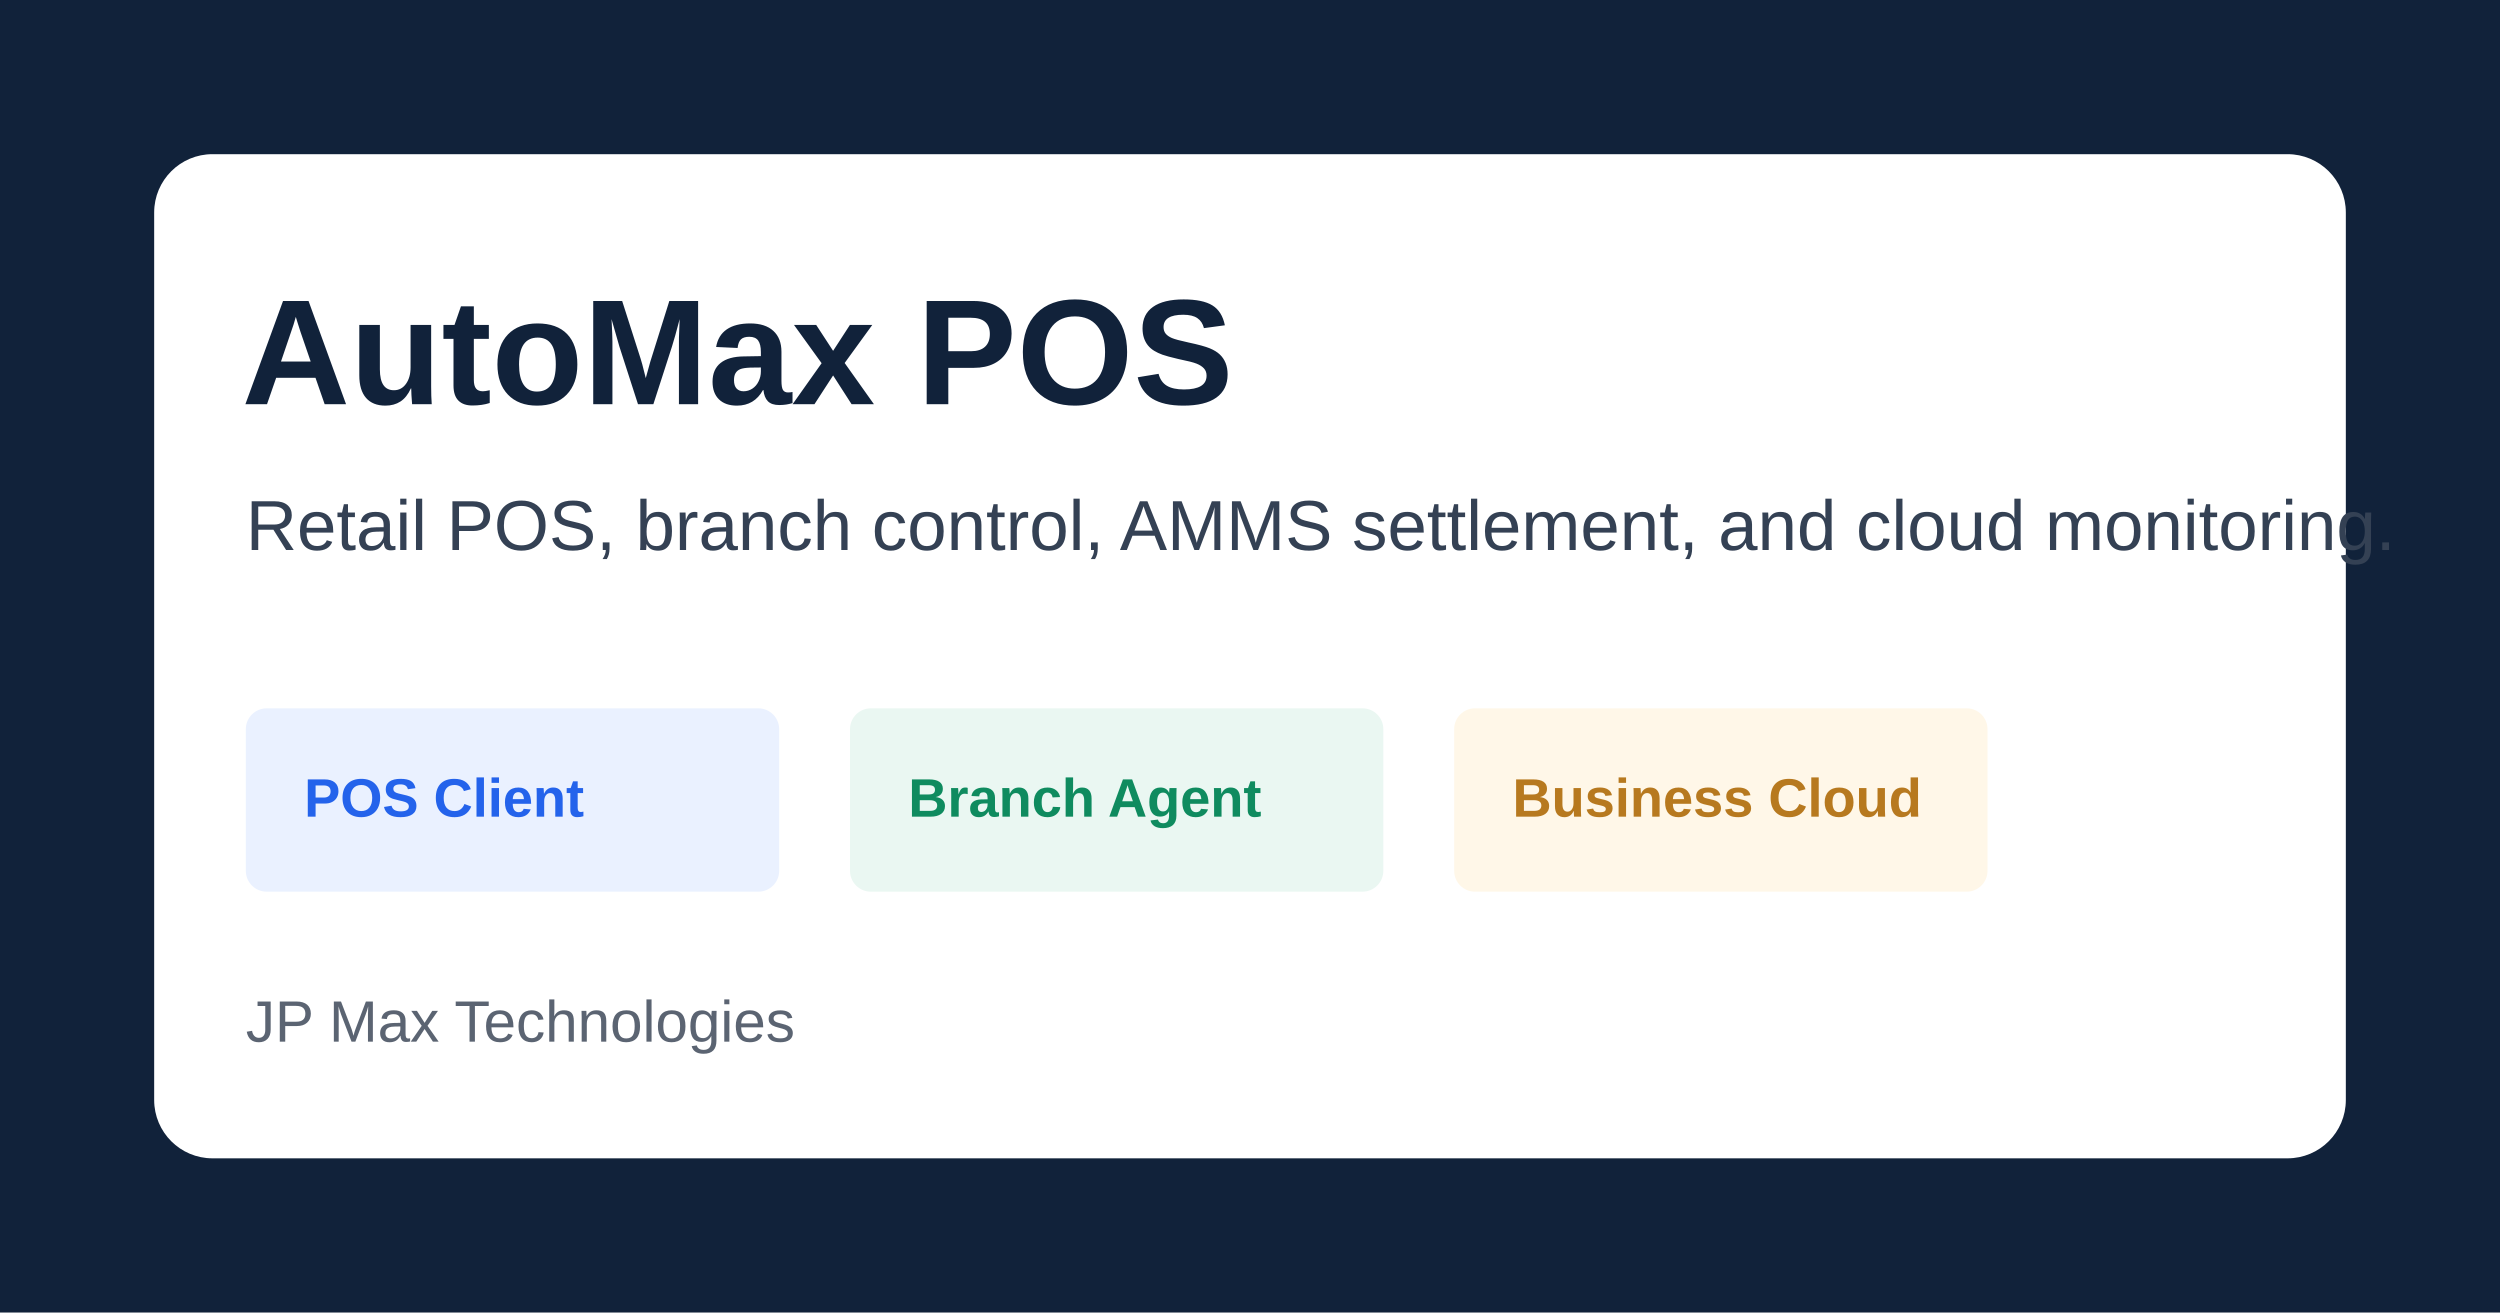
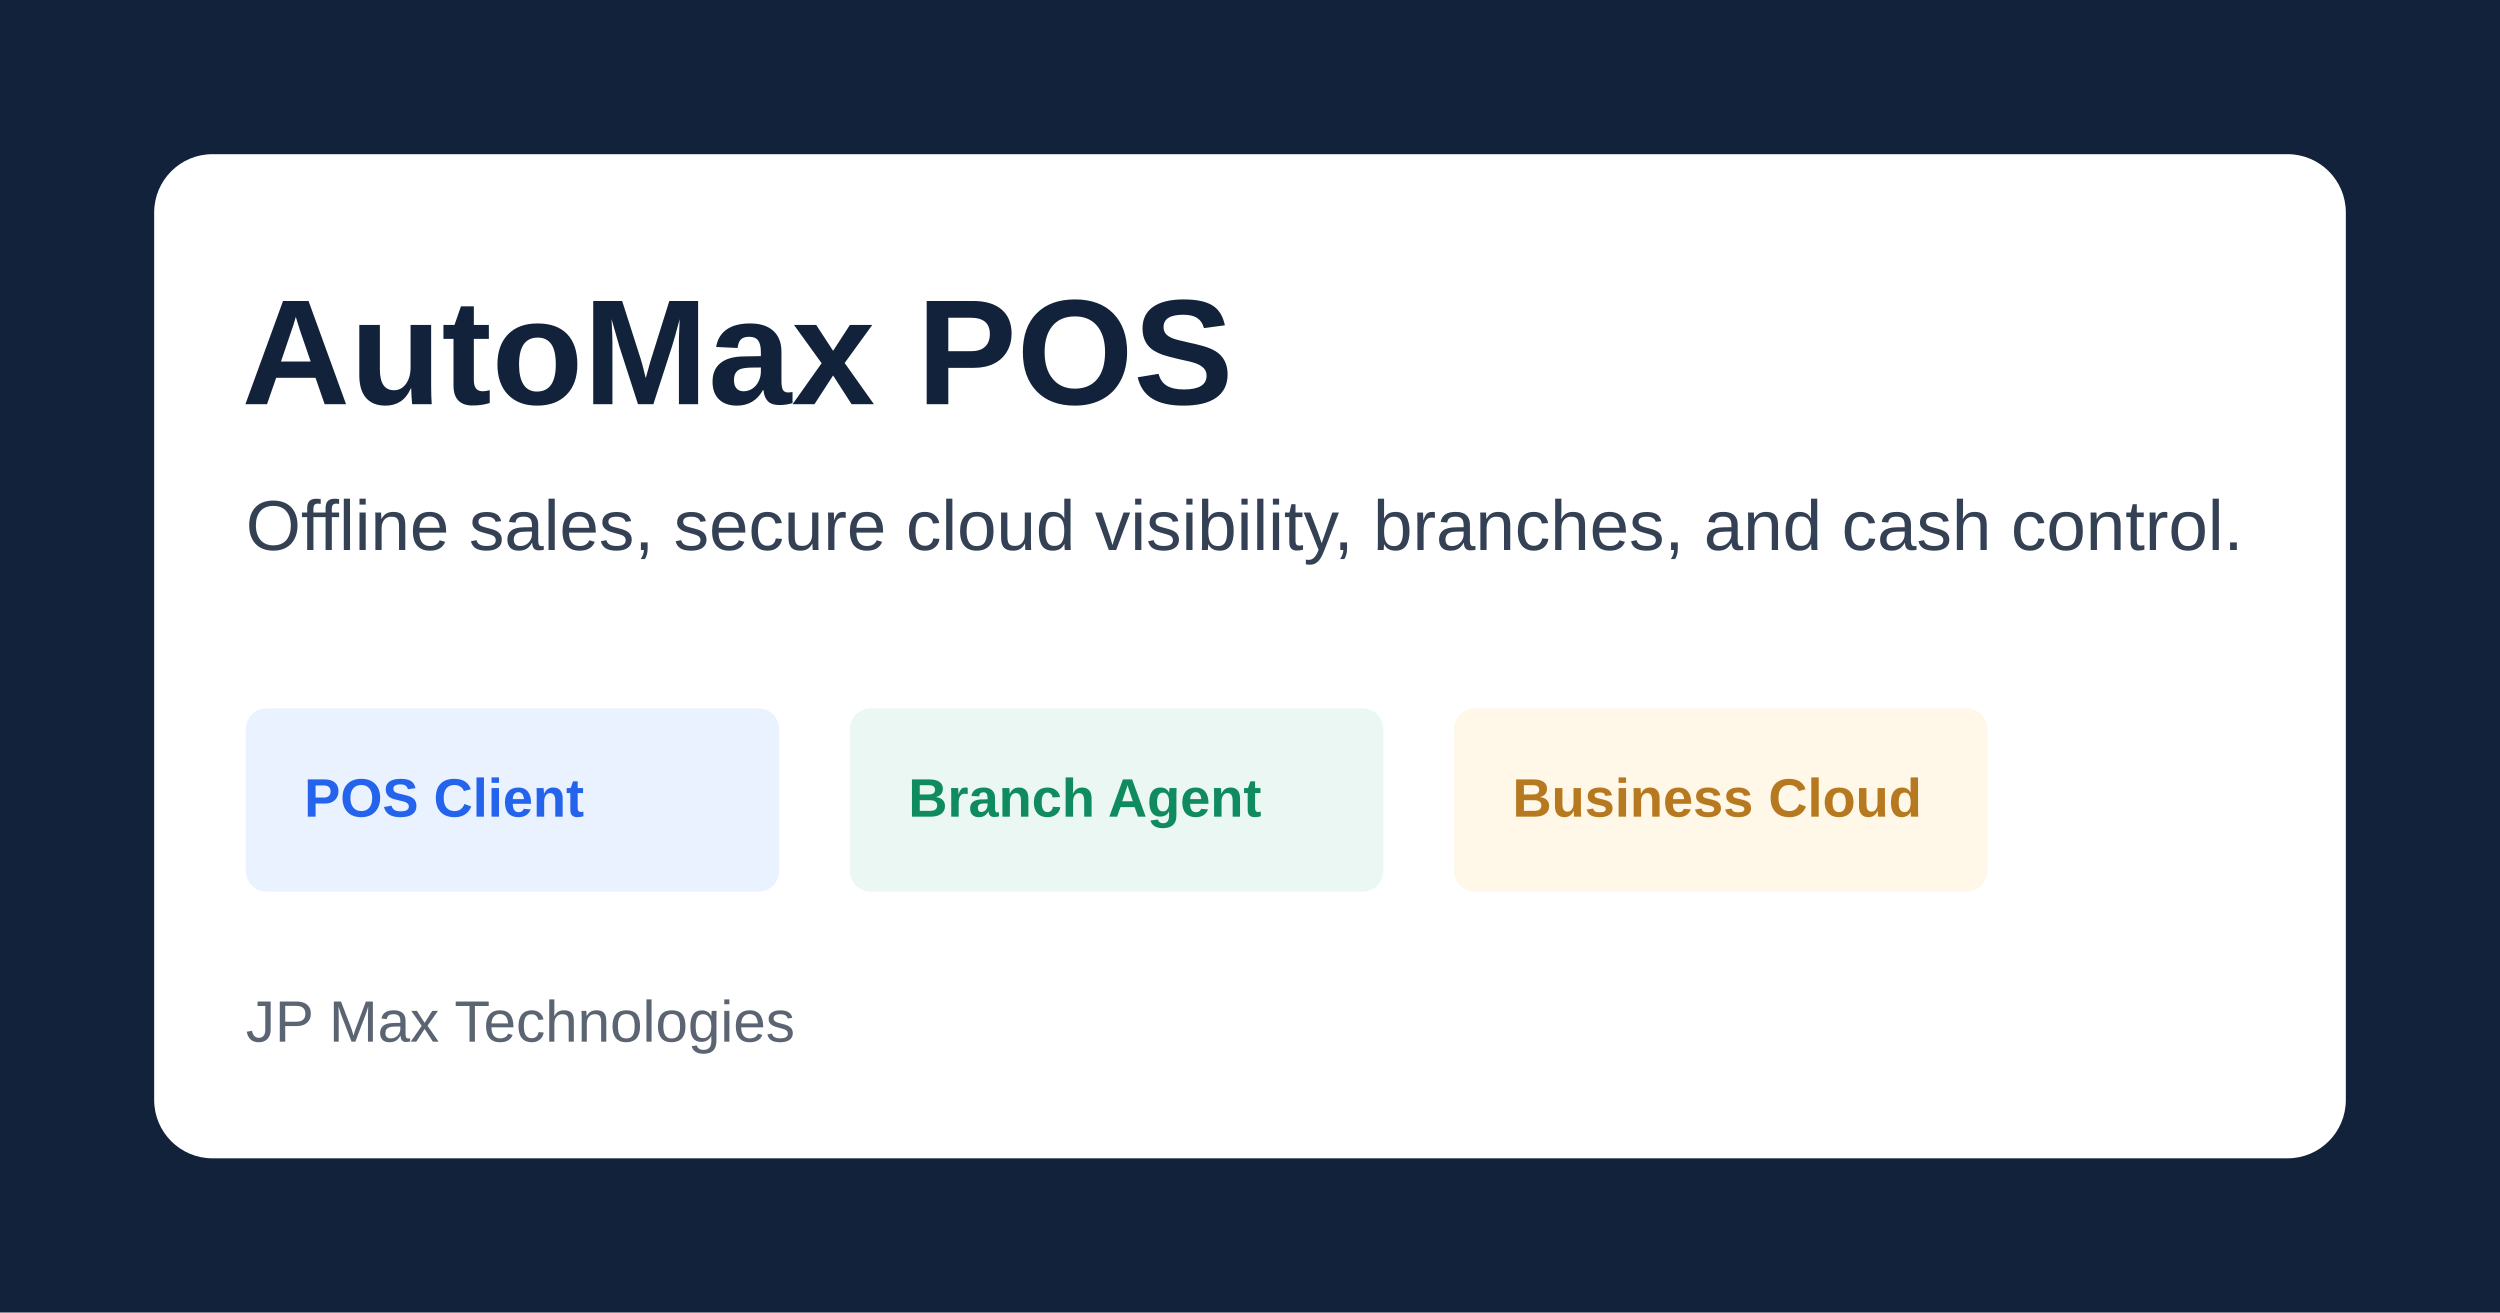
<svg xmlns="http://www.w3.org/2000/svg" width="1200" height="630" viewBox="0 0 1200 630" fill="none">
  <rect width="1200" height="630" fill="#11223A" />
  <rect x="74" y="74" width="1052" height="482" rx="28" fill="#FFFFFF" />
  <text x="116" y="194" fill="#11223A" font-family="Arial, Helvetica, sans-serif" font-size="72" font-weight="800">AutoMax POS</text>
-   <text x="118" y="264" fill="#344154" font-family="Arial, Helvetica, sans-serif" font-size="34">Retail POS, branch control, AMMS settlement, and cloud monitoring.</text>
+   <text x="118" y="264" fill="#344154" font-family="Arial, Helvetica, sans-serif" font-size="34">Offline sales, secure cloud visibility, branches, and cash control.</text>
  <rect x="118" y="340" width="256" height="88" rx="10" fill="#EAF1FF" />
  <text x="146" y="392" fill="#2463EB" font-family="Arial, Helvetica, sans-serif" font-size="26" font-weight="700">POS Client</text>
  <rect x="408" y="340" width="256" height="88" rx="10" fill="#EAF7F2" />
  <text x="436" y="392" fill="#0F8B5F" font-family="Arial, Helvetica, sans-serif" font-size="26" font-weight="700">Branch Agent</text>
  <rect x="698" y="340" width="256" height="88" rx="10" fill="#FFF7E8" />
  <text x="726" y="392" fill="#B7791F" font-family="Arial, Helvetica, sans-serif" font-size="26" font-weight="700">Business Cloud</text>
  <text x="118" y="500" fill="#5B6472" font-family="Arial, Helvetica, sans-serif" font-size="28">JP Max Technologies</text>
</svg>
